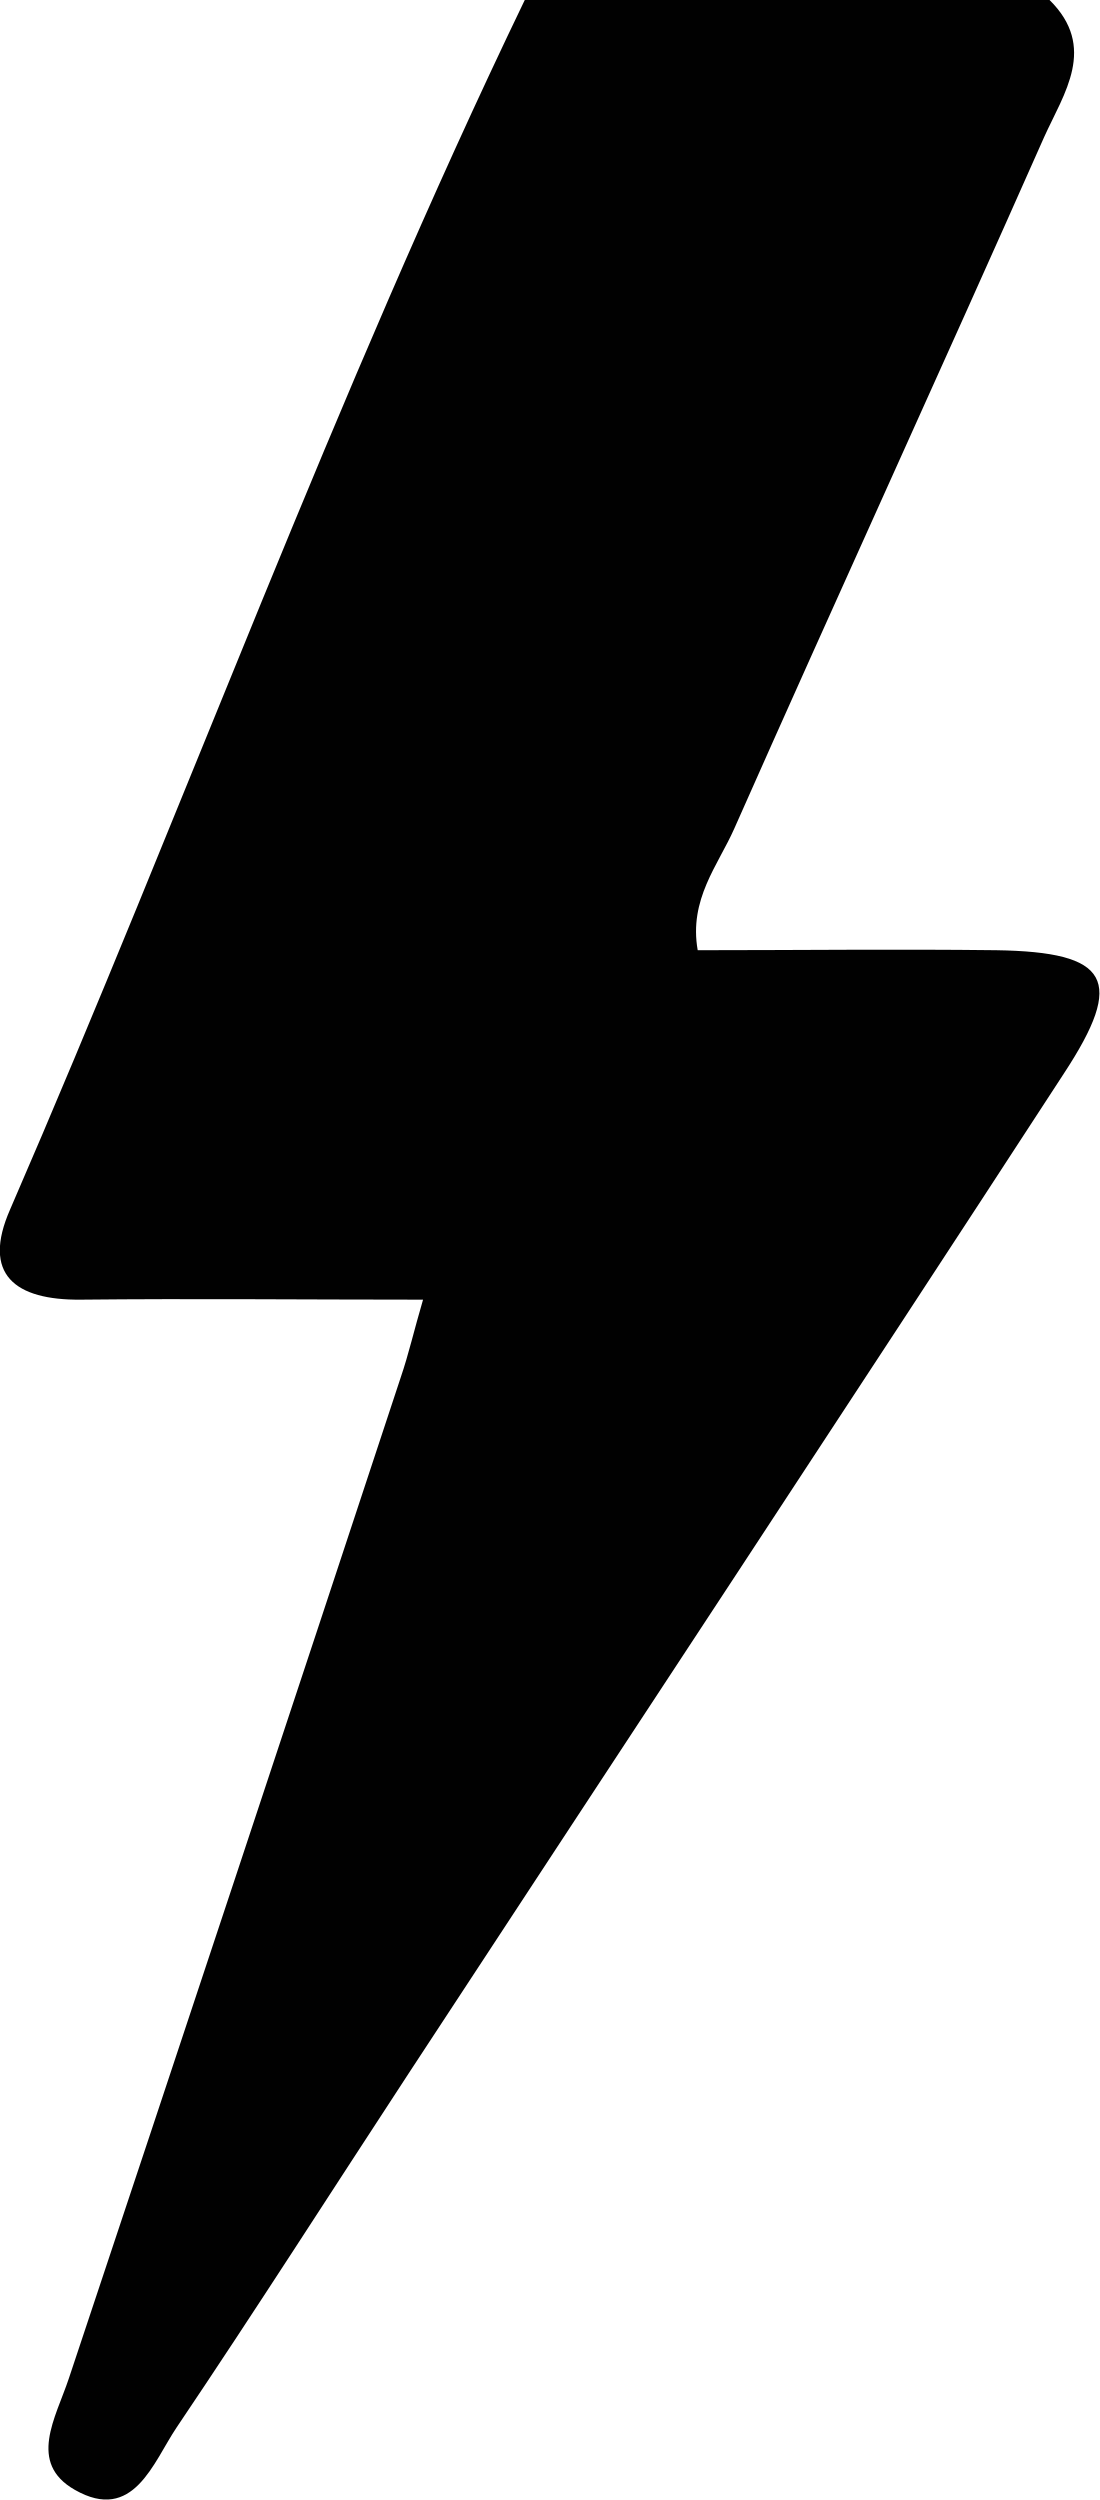
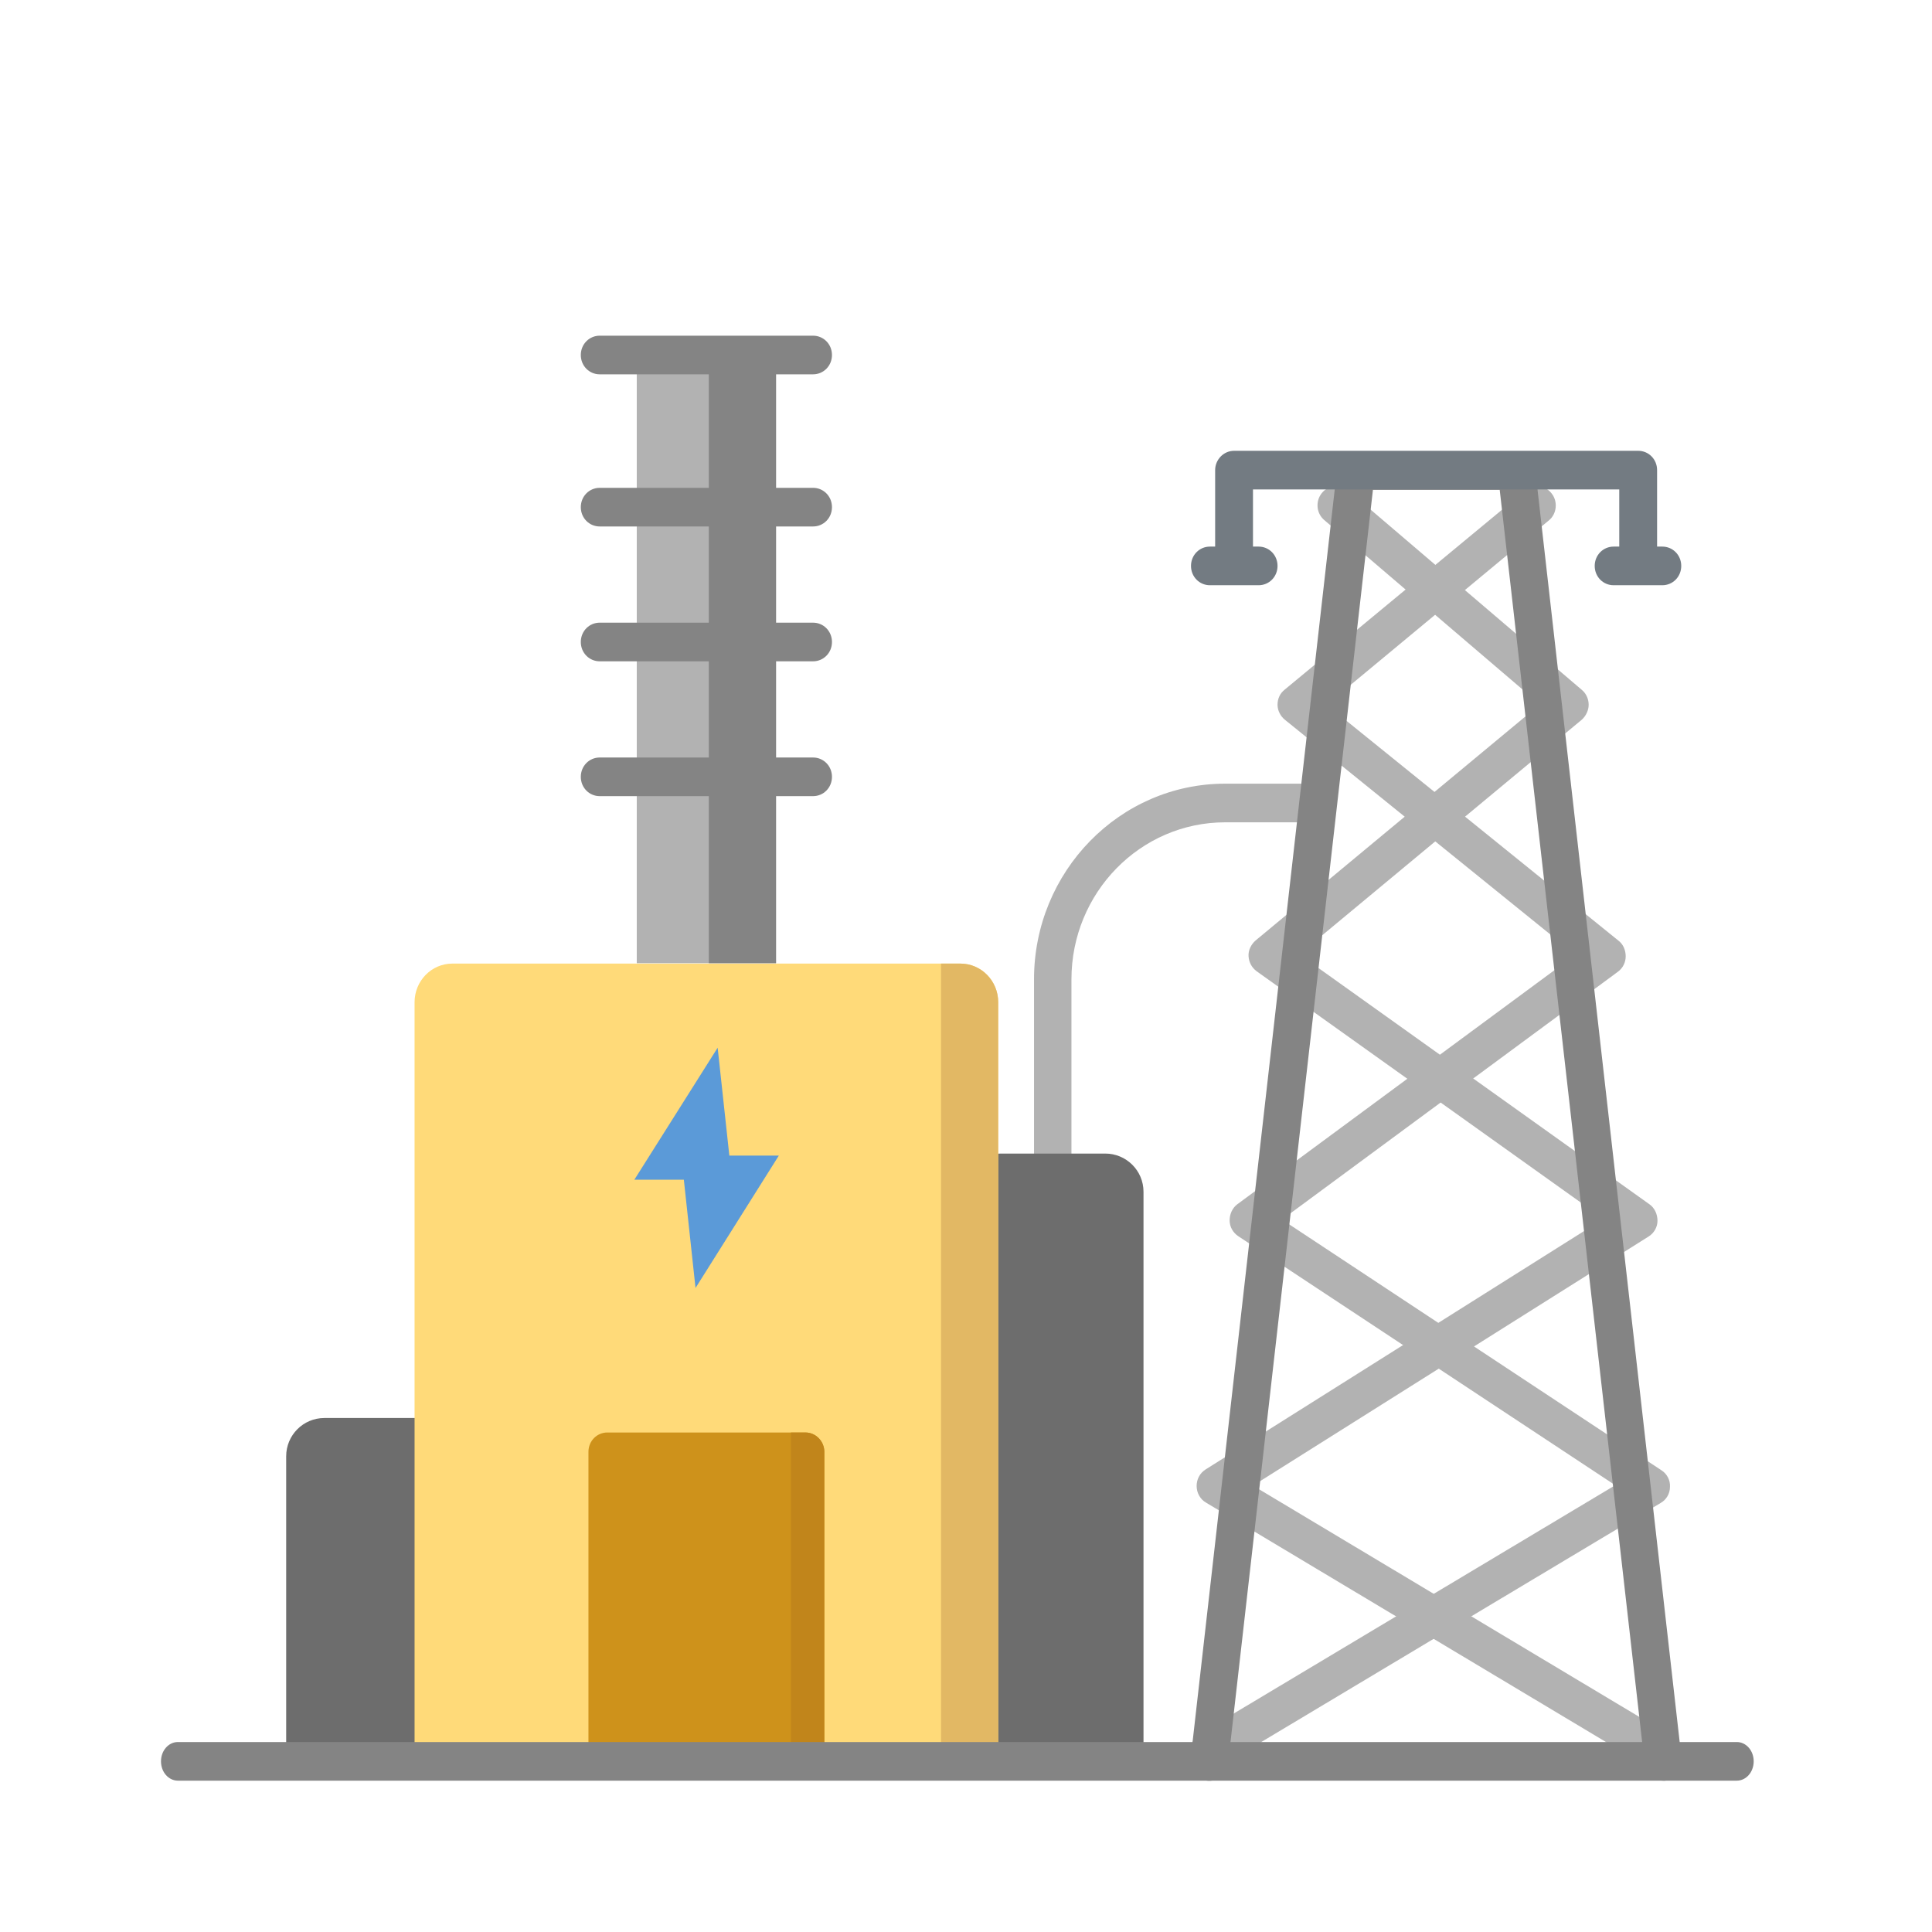
- <svg xmlns="http://www.w3.org/2000/svg" viewBox="0 0 18.38 41.78">
+ <svg xmlns="http://www.w3.org/2000/svg" id="Layer_2" data-name="Layer 2" viewBox="0 0 48 48">
  <defs>
-     <style>.d{fill:#010101;}</style>
+     <style>
+       .cls-1 {
+         fill: #848484;
+       }
+ 
+       .cls-2 {
+         fill: #e2b864;
+       }
+ 
+       .cls-3 {
+         clip-path: url(#clippath-2);
+       }
+ 
+       .cls-4 {
+         fill: #b2b2b2;
+       }
+ 
+       .cls-5 {
+         fill: #ffda79;
+       }
+ 
+       .cls-6 {
+         fill: #ce921b;
+       }
+ 
+       .cls-7 {
+         clip-path: url(#clippath-1);
+       }
+ 
+       .cls-8 {
+         clip-path: url(#clippath);
+       }
+ 
+       .cls-9 {
+         fill: none;
+       }
+ 
+       .cls-10 {
+         fill: #5b9ad8;
+       }
+ 
+       .cls-11 {
+         clip-path: url(#clippath-3);
+       }
+ 
+       .cls-12 {
+         fill: #737b82;
+       }
+ 
+       .cls-13 {
+         fill: #6d6d6d;
+       }
+ 
+       .cls-14 {
+         fill: #c1851b;
+       }
+     </style>
+     <clipPath id="clippath">
+       <rect class="cls-9" width="48" height="48" />
+     </clipPath>
+     <clipPath id="clippath-1">
+       <path class="cls-5" d="m24.8,43.48h-14.5v-18.58c0-.53.42-.96.94-.96h12.62c.52,0,.94.43.94.96v18.58Z" />
+     </clipPath>
+     <clipPath id="clippath-2">
+       <path class="cls-6" d="m20.48,43.48h-5.86v-7.41c0-.27.21-.48.47-.48h4.92c.26,0,.47.22.47.48v7.41Z" />
+     </clipPath>
+     <clipPath id="clippath-3">
+       <rect class="cls-4" x="15.82" y="9.24" width="3.46" height="14.69" />
+     </clipPath>
  </defs>
-   <g id="a" />
-   <g id="b">
-     <g id="c">
-       <path class="d" d="M17.54,0c.8,.79,.24,1.56-.09,2.29-1.71,3.86-3.47,7.7-5.18,11.56-.27,.61-.76,1.18-.61,2.03,1.66,0,3.32-.02,4.99,0,1.89,.03,2.16,.49,1.13,2.06-3.63,5.58-7.3,11.14-10.95,16.71-1.29,1.97-2.56,3.96-3.88,5.92-.39,.58-.72,1.6-1.7,1.04-.79-.45-.32-1.2-.1-1.86,1.86-5.58,3.71-11.16,5.55-16.74,.13-.38,.22-.78,.37-1.29-1.98,0-3.85-.02-5.72,0-1.1,.01-1.66-.42-1.18-1.51C3.08,13.5,5.59,6.6,8.77,0h8.77Z" />
+   <g id="Layer_1-2" data-name="Layer 1">
+     <g class="cls-8">
+       <g>
+         <g>
+           <path class="cls-4" d="m26.16,30.4c-.26,0-.47-.21-.47-.48v-5.59c0-2.68,2.13-4.86,4.75-4.86h1.87c.26,0,.47.21.47.48s-.21.48-.47.48h-1.87c-2.11,0-3.82,1.75-3.82,3.9v5.59c0,.26-.21.48-.47.48Z" />
+           <path class="cls-13" d="m8.05,35.23h2.61c.52,0,.95.42.95.95v7.3h-4.5v-7.3c0-.52.42-.95.95-.95Z" />
+           <path class="cls-13" d="m24.85,28.66h2.61c.52,0,.95.42.95.95v13.87h-4.5v-13.87c0-.52.42-.95.95-.95Z" />
+           <g>
+             <path class="cls-5" d="m24.8,43.48h-14.5v-18.58c0-.53.42-.96.94-.96h12.62c.52,0,.94.43.94.96v18.58Z" />
+             <g class="cls-7">
+               <rect class="cls-2" x="23.38" y="22.22" width="5.03" height="24.54" />
+             </g>
+           </g>
+           <polygon class="cls-10" points="19.35 28.71 18.14 28.71 18.12 28.71 17.83 26.03 15.76 29.31 16.97 29.31 16.99 29.31 17.28 32 19.35 28.71" />
+           <g>
+             <path class="cls-6" d="m20.48,43.48h-5.86v-7.41c0-.27.21-.48.47-.48h4.92c.26,0,.47.22.47.48v7.41Z" />
+             <g class="cls-3">
+               <rect class="cls-14" x="19.65" y="34.79" width="2.35" height="10.62" />
+             </g>
+           </g>
+           <g>
+             <path class="cls-4" d="m30.05,43.96c-.16,0-.32-.08-.4-.24-.13-.23-.06-.52.17-.65l10.31-6.17-9.37-6.19c-.13-.09-.21-.23-.21-.39,0-.16.07-.31.19-.4l8.4-6.2-7.22-5.84c-.11-.09-.18-.23-.18-.37,0-.15.06-.28.17-.37l5.98-4.95c.2-.17.5-.14.66.07.16.2.13.51-.07.67l-5.52,4.58,7.25,5.86c.12.09.18.24.18.39,0,.15-.07.29-.19.38l-8.35,6.16,9.43,6.23c.14.09.22.25.21.41,0,.17-.09.32-.23.4l-10.96,6.56c-.08.04-.16.07-.24.07Z" />
+             <path class="cls-4" d="m41.16,43.96c-.08,0-.16-.02-.24-.07l-10.96-6.56c-.14-.08-.23-.24-.23-.41,0-.17.08-.32.22-.41l9.89-6.23-8.62-6.15c-.12-.09-.19-.22-.2-.37s.06-.29.17-.39l7.07-5.87-5.36-4.58c-.2-.17-.22-.47-.06-.67.16-.2.46-.23.66-.06l5.8,4.95c.11.09.17.23.17.37,0,.14-.07.28-.17.37l-7.02,5.83,8.7,6.21c.13.09.2.25.2.41,0,.16-.09.31-.22.39l-9.83,6.19,10.29,6.16c.22.13.3.43.17.65-.09.15-.24.24-.4.24Z" />
+             <path class="cls-1" d="m41.32,44.24c-.23,0-.44-.18-.46-.42l-3.6-31.65h-3.15l-3.6,31.65c-.03.26-.26.45-.52.42-.26-.03-.44-.27-.41-.53l3.64-32.07c.03-.24.23-.42.47-.42h3.98c.24,0,.44.18.47.42l3.64,32.07c.03.26-.15.5-.41.53-.02,0-.04,0-.06,0Z" />
+             <path class="cls-12" d="m40.7,14.36c-.26,0-.47-.21-.47-.48v-1.72h-9.1v1.72c0,.26-.21.48-.47.48s-.47-.21-.47-.48v-2.2c0-.26.21-.48.47-.48h10.04c.26,0,.47.21.47.48v2.2c0,.26-.21.48-.47.48Z" />
+             <path class="cls-12" d="m31.27,14.54h-1.21c-.26,0-.47-.21-.47-.48s.21-.48.47-.48h1.21c.26,0,.47.21.47.48s-.21.48-.47.48Z" />
+             <path class="cls-12" d="m41.3,14.54h-1.21c-.26,0-.47-.21-.47-.48s.21-.48.47-.48h1.21c.26,0,.47.21.47.48s-.21.48-.47.48Z" />
+           </g>
+           <g>
+             <rect class="cls-4" x="15.82" y="9.24" width="3.46" height="14.69" />
+             <g class="cls-11">
+               <rect class="cls-1" x="17.61" y="9.24" width="3.46" height="14.69" />
+             </g>
+           </g>
+           <path class="cls-1" d="m20.2,9.3h-5.3c-.26,0-.47-.21-.47-.48s.21-.48.47-.48h5.3c.26,0,.47.21.47.48s-.21.48-.47.48Z" />
+           <path class="cls-1" d="m20.2,13.08h-5.3c-.26,0-.47-.21-.47-.48s.21-.48.47-.48h5.3c.26,0,.47.21.47.48s-.21.48-.47.48Z" />
+           <path class="cls-1" d="m20.2,16.43h-5.3c-.26,0-.47-.21-.47-.48s.21-.48.47-.48h5.3c.26,0,.47.21.47.48s-.21.48-.47.48Z" />
+           <path class="cls-1" d="m20.2,19.78h-5.3c-.26,0-.47-.21-.47-.48s.21-.48.47-.48h5.3c.26,0,.47.21.47.48s-.21.48-.47.48Z" />
+         </g>
+         <path class="cls-1" d="m43.15,44.24H4.42c-.23,0-.42-.21-.42-.48s.19-.48.42-.48h38.73c.23,0,.42.21.42.48s-.19.48-.42.48Z" />
+       </g>
    </g>
  </g>
</svg>
